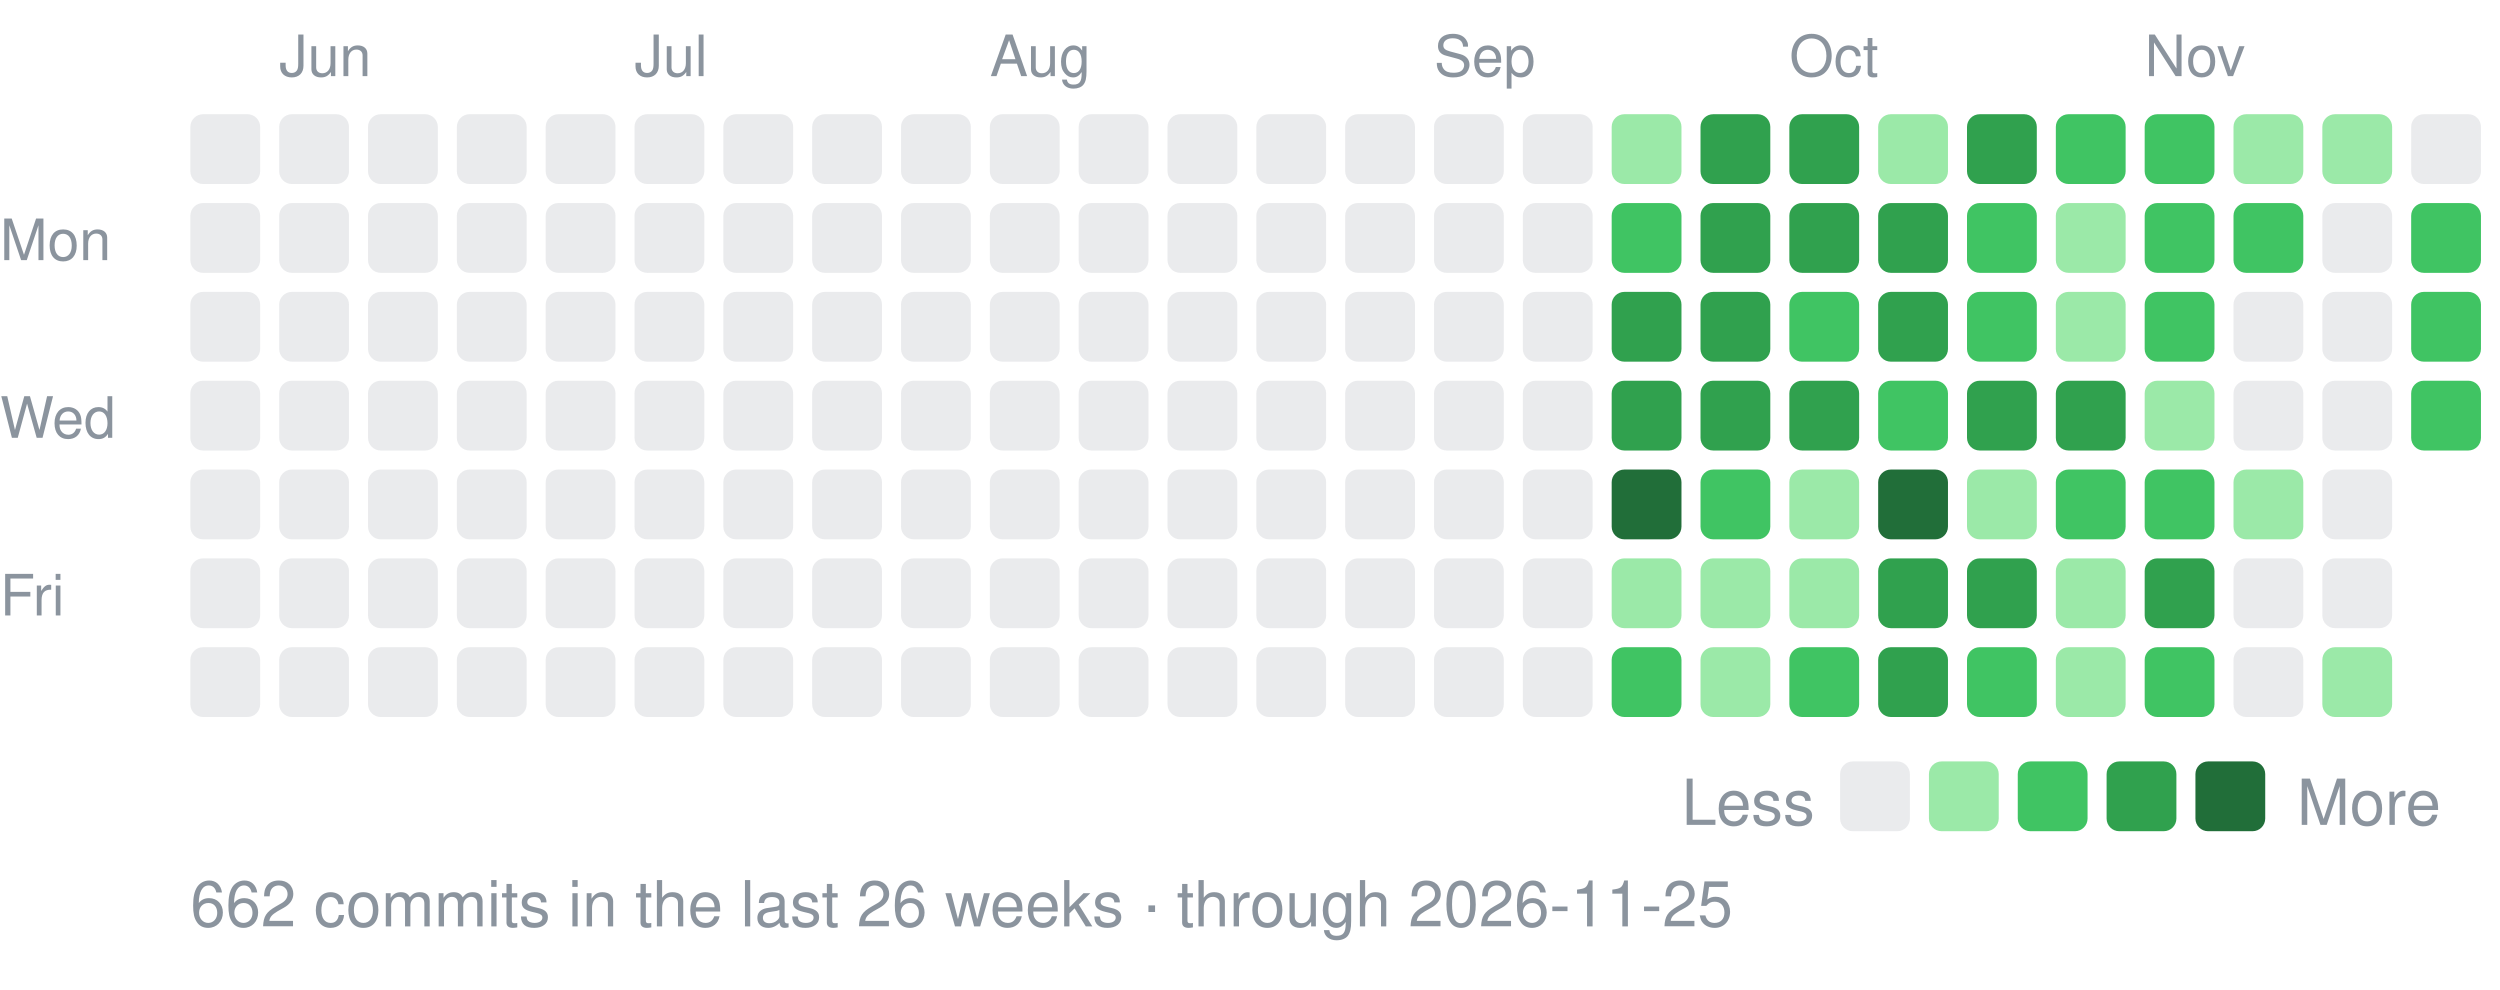
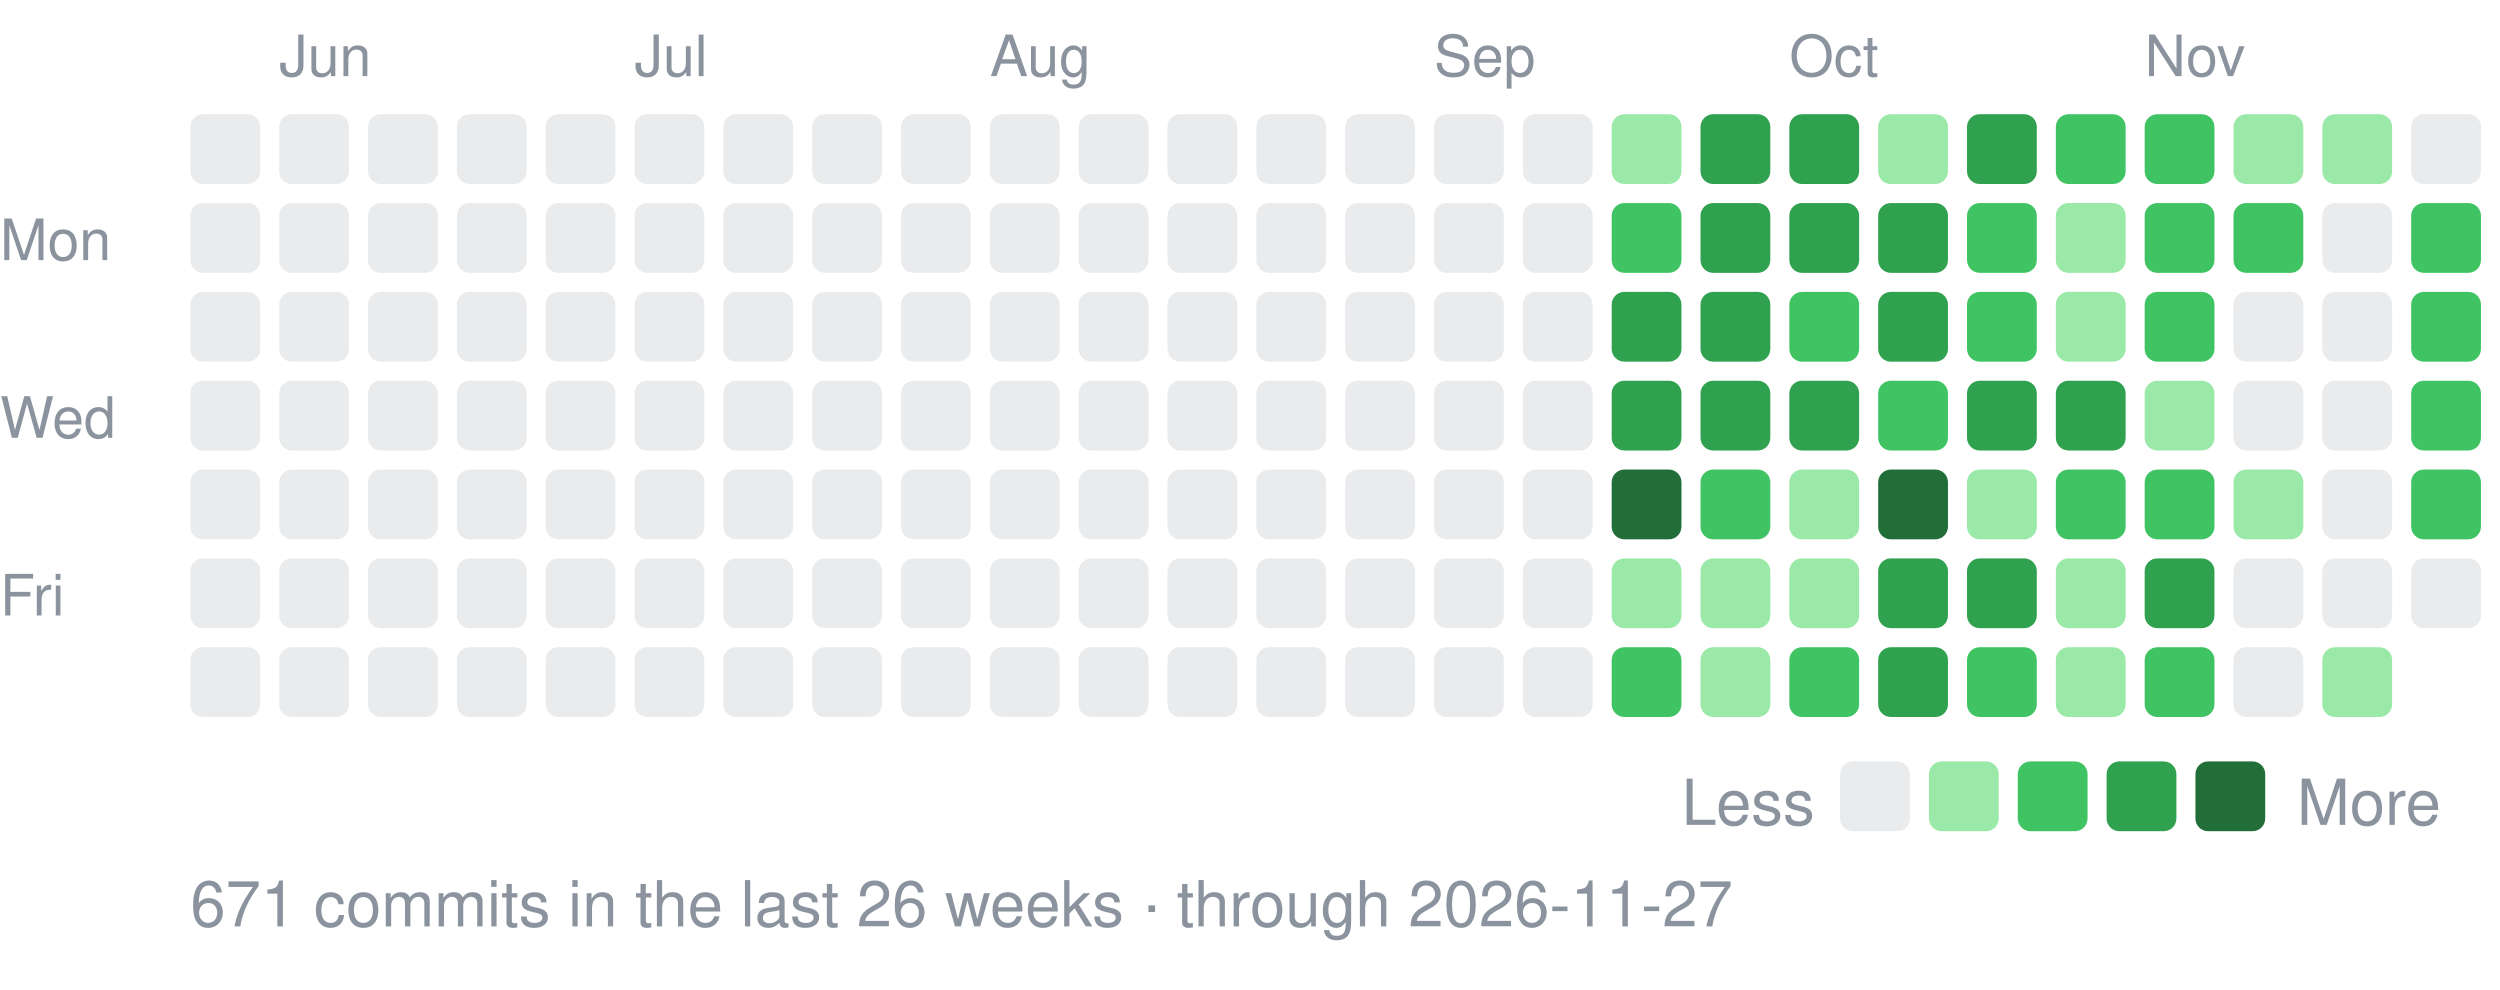
<svg xmlns="http://www.w3.org/2000/svg" width="394" height="156" viewBox="0 0 394 156" role="img">
  <g font-family="-apple-system,BlinkMacSystemFont,Segoe UI,Helvetica,Arial,PingFang SC,sans-serif" font-size="9" fill="#8b949e">
    <text x="44" y="12">Jun</text>
    <text x="100" y="12">Jul</text>
    <text x="156" y="12">Aug</text>
    <text x="226" y="12">Sep</text>
    <text x="282" y="12">Oct</text>
    <text x="338" y="12">Nov</text>
    <text x="0" y="41">Mon</text>
    <text x="0" y="69">Wed</text>
    <text x="0" y="97">Fri</text>
  </g>
  <rect x="30" y="18" width="11" height="11" rx="2" fill="rgba(139,148,158,0.18)" />
  <rect x="30" y="32" width="11" height="11" rx="2" fill="rgba(139,148,158,0.18)" />
  <rect x="30" y="46" width="11" height="11" rx="2" fill="rgba(139,148,158,0.18)" />
  <rect x="30" y="60" width="11" height="11" rx="2" fill="rgba(139,148,158,0.18)" />
  <rect x="30" y="74" width="11" height="11" rx="2" fill="rgba(139,148,158,0.18)" />
  <rect x="30" y="88" width="11" height="11" rx="2" fill="rgba(139,148,158,0.18)" />
  <rect x="30" y="102" width="11" height="11" rx="2" fill="rgba(139,148,158,0.18)" />
  <rect x="44" y="18" width="11" height="11" rx="2" fill="rgba(139,148,158,0.18)" />
  <rect x="44" y="32" width="11" height="11" rx="2" fill="rgba(139,148,158,0.18)" />
  <rect x="44" y="46" width="11" height="11" rx="2" fill="rgba(139,148,158,0.18)" />
  <rect x="44" y="60" width="11" height="11" rx="2" fill="rgba(139,148,158,0.18)" />
  <rect x="44" y="74" width="11" height="11" rx="2" fill="rgba(139,148,158,0.18)" />
  <rect x="44" y="88" width="11" height="11" rx="2" fill="rgba(139,148,158,0.18)" />
  <rect x="44" y="102" width="11" height="11" rx="2" fill="rgba(139,148,158,0.18)" />
  <rect x="58" y="18" width="11" height="11" rx="2" fill="rgba(139,148,158,0.18)" />
  <rect x="58" y="32" width="11" height="11" rx="2" fill="rgba(139,148,158,0.18)" />
  <rect x="58" y="46" width="11" height="11" rx="2" fill="rgba(139,148,158,0.18)" />
  <rect x="58" y="60" width="11" height="11" rx="2" fill="rgba(139,148,158,0.18)" />
  <rect x="58" y="74" width="11" height="11" rx="2" fill="rgba(139,148,158,0.18)" />
  <rect x="58" y="88" width="11" height="11" rx="2" fill="rgba(139,148,158,0.18)" />
  <rect x="58" y="102" width="11" height="11" rx="2" fill="rgba(139,148,158,0.18)" />
  <rect x="72" y="18" width="11" height="11" rx="2" fill="rgba(139,148,158,0.18)" />
  <rect x="72" y="32" width="11" height="11" rx="2" fill="rgba(139,148,158,0.18)" />
  <rect x="72" y="46" width="11" height="11" rx="2" fill="rgba(139,148,158,0.18)" />
  <rect x="72" y="60" width="11" height="11" rx="2" fill="rgba(139,148,158,0.18)" />
  <rect x="72" y="74" width="11" height="11" rx="2" fill="rgba(139,148,158,0.18)" />
  <rect x="72" y="88" width="11" height="11" rx="2" fill="rgba(139,148,158,0.18)" />
  <rect x="72" y="102" width="11" height="11" rx="2" fill="rgba(139,148,158,0.18)" />
  <rect x="86" y="18" width="11" height="11" rx="2" fill="rgba(139,148,158,0.18)" />
  <rect x="86" y="32" width="11" height="11" rx="2" fill="rgba(139,148,158,0.18)" />
  <rect x="86" y="46" width="11" height="11" rx="2" fill="rgba(139,148,158,0.18)" />
  <rect x="86" y="60" width="11" height="11" rx="2" fill="rgba(139,148,158,0.18)" />
  <rect x="86" y="74" width="11" height="11" rx="2" fill="rgba(139,148,158,0.18)" />
  <rect x="86" y="88" width="11" height="11" rx="2" fill="rgba(139,148,158,0.18)" />
  <rect x="86" y="102" width="11" height="11" rx="2" fill="rgba(139,148,158,0.18)" />
  <rect x="100" y="18" width="11" height="11" rx="2" fill="rgba(139,148,158,0.18)" />
  <rect x="100" y="32" width="11" height="11" rx="2" fill="rgba(139,148,158,0.18)" />
  <rect x="100" y="46" width="11" height="11" rx="2" fill="rgba(139,148,158,0.18)" />
  <rect x="100" y="60" width="11" height="11" rx="2" fill="rgba(139,148,158,0.18)" />
  <rect x="100" y="74" width="11" height="11" rx="2" fill="rgba(139,148,158,0.18)" />
  <rect x="100" y="88" width="11" height="11" rx="2" fill="rgba(139,148,158,0.18)" />
  <rect x="100" y="102" width="11" height="11" rx="2" fill="rgba(139,148,158,0.18)" />
  <rect x="114" y="18" width="11" height="11" rx="2" fill="rgba(139,148,158,0.18)" />
  <rect x="114" y="32" width="11" height="11" rx="2" fill="rgba(139,148,158,0.18)" />
  <rect x="114" y="46" width="11" height="11" rx="2" fill="rgba(139,148,158,0.18)" />
  <rect x="114" y="60" width="11" height="11" rx="2" fill="rgba(139,148,158,0.18)" />
  <rect x="114" y="74" width="11" height="11" rx="2" fill="rgba(139,148,158,0.18)" />
  <rect x="114" y="88" width="11" height="11" rx="2" fill="rgba(139,148,158,0.18)" />
  <rect x="114" y="102" width="11" height="11" rx="2" fill="rgba(139,148,158,0.18)" />
  <rect x="128" y="18" width="11" height="11" rx="2" fill="rgba(139,148,158,0.18)" />
  <rect x="128" y="32" width="11" height="11" rx="2" fill="rgba(139,148,158,0.18)" />
  <rect x="128" y="46" width="11" height="11" rx="2" fill="rgba(139,148,158,0.18)" />
  <rect x="128" y="60" width="11" height="11" rx="2" fill="rgba(139,148,158,0.18)" />
  <rect x="128" y="74" width="11" height="11" rx="2" fill="rgba(139,148,158,0.18)" />
  <rect x="128" y="88" width="11" height="11" rx="2" fill="rgba(139,148,158,0.18)" />
  <rect x="128" y="102" width="11" height="11" rx="2" fill="rgba(139,148,158,0.18)" />
  <rect x="142" y="18" width="11" height="11" rx="2" fill="rgba(139,148,158,0.18)" />
  <rect x="142" y="32" width="11" height="11" rx="2" fill="rgba(139,148,158,0.18)" />
  <rect x="142" y="46" width="11" height="11" rx="2" fill="rgba(139,148,158,0.18)" />
  <rect x="142" y="60" width="11" height="11" rx="2" fill="rgba(139,148,158,0.18)" />
  <rect x="142" y="74" width="11" height="11" rx="2" fill="rgba(139,148,158,0.18)" />
  <rect x="142" y="88" width="11" height="11" rx="2" fill="rgba(139,148,158,0.18)" />
  <rect x="142" y="102" width="11" height="11" rx="2" fill="rgba(139,148,158,0.18)" />
  <rect x="156" y="18" width="11" height="11" rx="2" fill="rgba(139,148,158,0.18)" />
  <rect x="156" y="32" width="11" height="11" rx="2" fill="rgba(139,148,158,0.18)" />
  <rect x="156" y="46" width="11" height="11" rx="2" fill="rgba(139,148,158,0.18)" />
  <rect x="156" y="60" width="11" height="11" rx="2" fill="rgba(139,148,158,0.18)" />
  <rect x="156" y="74" width="11" height="11" rx="2" fill="rgba(139,148,158,0.18)" />
  <rect x="156" y="88" width="11" height="11" rx="2" fill="rgba(139,148,158,0.18)" />
  <rect x="156" y="102" width="11" height="11" rx="2" fill="rgba(139,148,158,0.18)" />
  <rect x="170" y="18" width="11" height="11" rx="2" fill="rgba(139,148,158,0.18)" />
  <rect x="170" y="32" width="11" height="11" rx="2" fill="rgba(139,148,158,0.18)" />
  <rect x="170" y="46" width="11" height="11" rx="2" fill="rgba(139,148,158,0.18)" />
  <rect x="170" y="60" width="11" height="11" rx="2" fill="rgba(139,148,158,0.18)" />
  <rect x="170" y="74" width="11" height="11" rx="2" fill="rgba(139,148,158,0.18)" />
  <rect x="170" y="88" width="11" height="11" rx="2" fill="rgba(139,148,158,0.18)" />
  <rect x="170" y="102" width="11" height="11" rx="2" fill="rgba(139,148,158,0.18)" />
  <rect x="184" y="18" width="11" height="11" rx="2" fill="rgba(139,148,158,0.18)" />
  <rect x="184" y="32" width="11" height="11" rx="2" fill="rgba(139,148,158,0.18)" />
  <rect x="184" y="46" width="11" height="11" rx="2" fill="rgba(139,148,158,0.18)" />
  <rect x="184" y="60" width="11" height="11" rx="2" fill="rgba(139,148,158,0.18)" />
  <rect x="184" y="74" width="11" height="11" rx="2" fill="rgba(139,148,158,0.18)" />
  <rect x="184" y="88" width="11" height="11" rx="2" fill="rgba(139,148,158,0.18)" />
  <rect x="184" y="102" width="11" height="11" rx="2" fill="rgba(139,148,158,0.18)" />
  <rect x="198" y="18" width="11" height="11" rx="2" fill="rgba(139,148,158,0.18)" />
  <rect x="198" y="32" width="11" height="11" rx="2" fill="rgba(139,148,158,0.18)" />
  <rect x="198" y="46" width="11" height="11" rx="2" fill="rgba(139,148,158,0.18)" />
  <rect x="198" y="60" width="11" height="11" rx="2" fill="rgba(139,148,158,0.18)" />
  <rect x="198" y="74" width="11" height="11" rx="2" fill="rgba(139,148,158,0.18)" />
  <rect x="198" y="88" width="11" height="11" rx="2" fill="rgba(139,148,158,0.18)" />
  <rect x="198" y="102" width="11" height="11" rx="2" fill="rgba(139,148,158,0.18)" />
  <rect x="212" y="18" width="11" height="11" rx="2" fill="rgba(139,148,158,0.18)" />
  <rect x="212" y="32" width="11" height="11" rx="2" fill="rgba(139,148,158,0.18)" />
  <rect x="212" y="46" width="11" height="11" rx="2" fill="rgba(139,148,158,0.18)" />
  <rect x="212" y="60" width="11" height="11" rx="2" fill="rgba(139,148,158,0.18)" />
  <rect x="212" y="74" width="11" height="11" rx="2" fill="rgba(139,148,158,0.18)" />
  <rect x="212" y="88" width="11" height="11" rx="2" fill="rgba(139,148,158,0.18)" />
  <rect x="212" y="102" width="11" height="11" rx="2" fill="rgba(139,148,158,0.18)" />
  <rect x="226" y="18" width="11" height="11" rx="2" fill="rgba(139,148,158,0.18)" />
  <rect x="226" y="32" width="11" height="11" rx="2" fill="rgba(139,148,158,0.18)" />
  <rect x="226" y="46" width="11" height="11" rx="2" fill="rgba(139,148,158,0.18)" />
  <rect x="226" y="60" width="11" height="11" rx="2" fill="rgba(139,148,158,0.18)" />
  <rect x="226" y="74" width="11" height="11" rx="2" fill="rgba(139,148,158,0.18)" />
  <rect x="226" y="88" width="11" height="11" rx="2" fill="rgba(139,148,158,0.18)" />
  <rect x="226" y="102" width="11" height="11" rx="2" fill="rgba(139,148,158,0.18)" />
  <rect x="240" y="18" width="11" height="11" rx="2" fill="rgba(139,148,158,0.18)" />
  <rect x="240" y="32" width="11" height="11" rx="2" fill="rgba(139,148,158,0.18)" />
  <rect x="240" y="46" width="11" height="11" rx="2" fill="rgba(139,148,158,0.18)" />
  <rect x="240" y="60" width="11" height="11" rx="2" fill="rgba(139,148,158,0.18)" />
  <rect x="240" y="74" width="11" height="11" rx="2" fill="rgba(139,148,158,0.18)" />
  <rect x="240" y="88" width="11" height="11" rx="2" fill="rgba(139,148,158,0.18)" />
  <rect x="240" y="102" width="11" height="11" rx="2" fill="rgba(139,148,158,0.18)" />
  <rect x="254" y="18" width="11" height="11" rx="2" fill="#9be9a8" />
  <rect x="254" y="32" width="11" height="11" rx="2" fill="#40c463" />
  <rect x="254" y="46" width="11" height="11" rx="2" fill="#30a14e" />
  <rect x="254" y="60" width="11" height="11" rx="2" fill="#30a14e" />
  <rect x="254" y="74" width="11" height="11" rx="2" fill="#216e39" />
  <rect x="254" y="88" width="11" height="11" rx="2" fill="#9be9a8" />
  <rect x="254" y="102" width="11" height="11" rx="2" fill="#40c463" />
  <rect x="268" y="18" width="11" height="11" rx="2" fill="#30a14e" />
  <rect x="268" y="32" width="11" height="11" rx="2" fill="#30a14e" />
  <rect x="268" y="46" width="11" height="11" rx="2" fill="#30a14e" />
  <rect x="268" y="60" width="11" height="11" rx="2" fill="#30a14e" />
  <rect x="268" y="74" width="11" height="11" rx="2" fill="#40c463" />
  <rect x="268" y="88" width="11" height="11" rx="2" fill="#9be9a8" />
  <rect x="268" y="102" width="11" height="11" rx="2" fill="#9be9a8" />
  <rect x="282" y="18" width="11" height="11" rx="2" fill="#30a14e" />
  <rect x="282" y="32" width="11" height="11" rx="2" fill="#30a14e" />
  <rect x="282" y="46" width="11" height="11" rx="2" fill="#40c463" />
  <rect x="282" y="60" width="11" height="11" rx="2" fill="#30a14e" />
  <rect x="282" y="74" width="11" height="11" rx="2" fill="#9be9a8" />
  <rect x="282" y="88" width="11" height="11" rx="2" fill="#9be9a8" />
  <rect x="282" y="102" width="11" height="11" rx="2" fill="#40c463" />
  <rect x="296" y="18" width="11" height="11" rx="2" fill="#9be9a8" />
  <rect x="296" y="32" width="11" height="11" rx="2" fill="#30a14e" />
  <rect x="296" y="46" width="11" height="11" rx="2" fill="#30a14e" />
  <rect x="296" y="60" width="11" height="11" rx="2" fill="#40c463" />
  <rect x="296" y="74" width="11" height="11" rx="2" fill="#216e39" />
  <rect x="296" y="88" width="11" height="11" rx="2" fill="#30a14e" />
  <rect x="296" y="102" width="11" height="11" rx="2" fill="#30a14e" />
  <rect x="310" y="18" width="11" height="11" rx="2" fill="#30a14e" />
  <rect x="310" y="32" width="11" height="11" rx="2" fill="#40c463" />
  <rect x="310" y="46" width="11" height="11" rx="2" fill="#40c463" />
  <rect x="310" y="60" width="11" height="11" rx="2" fill="#30a14e" />
  <rect x="310" y="74" width="11" height="11" rx="2" fill="#9be9a8" />
  <rect x="310" y="88" width="11" height="11" rx="2" fill="#30a14e" />
  <rect x="310" y="102" width="11" height="11" rx="2" fill="#40c463" />
  <rect x="324" y="18" width="11" height="11" rx="2" fill="#40c463" />
  <rect x="324" y="32" width="11" height="11" rx="2" fill="#9be9a8" />
  <rect x="324" y="46" width="11" height="11" rx="2" fill="#9be9a8" />
  <rect x="324" y="60" width="11" height="11" rx="2" fill="#30a14e" />
  <rect x="324" y="74" width="11" height="11" rx="2" fill="#40c463" />
  <rect x="324" y="88" width="11" height="11" rx="2" fill="#9be9a8" />
  <rect x="324" y="102" width="11" height="11" rx="2" fill="#9be9a8" />
  <rect x="338" y="18" width="11" height="11" rx="2" fill="#40c463" />
  <rect x="338" y="32" width="11" height="11" rx="2" fill="#40c463" />
  <rect x="338" y="46" width="11" height="11" rx="2" fill="#40c463" />
  <rect x="338" y="60" width="11" height="11" rx="2" fill="#9be9a8" />
  <rect x="338" y="74" width="11" height="11" rx="2" fill="#40c463" />
  <rect x="338" y="88" width="11" height="11" rx="2" fill="#30a14e" />
  <rect x="338" y="102" width="11" height="11" rx="2" fill="#40c463" />
  <rect x="352" y="18" width="11" height="11" rx="2" fill="#9be9a8" />
  <rect x="352" y="32" width="11" height="11" rx="2" fill="#40c463" />
  <rect x="352" y="46" width="11" height="11" rx="2" fill="rgba(139,148,158,0.18)" />
  <rect x="352" y="60" width="11" height="11" rx="2" fill="rgba(139,148,158,0.18)" />
  <rect x="352" y="74" width="11" height="11" rx="2" fill="#9be9a8" />
  <rect x="352" y="88" width="11" height="11" rx="2" fill="rgba(139,148,158,0.18)" />
  <rect x="352" y="102" width="11" height="11" rx="2" fill="rgba(139,148,158,0.18)" />
  <rect x="366" y="18" width="11" height="11" rx="2" fill="#9be9a8" />
  <rect x="366" y="32" width="11" height="11" rx="2" fill="rgba(139,148,158,0.18)" />
  <rect x="366" y="46" width="11" height="11" rx="2" fill="rgba(139,148,158,0.18)" />
  <rect x="366" y="60" width="11" height="11" rx="2" fill="rgba(139,148,158,0.18)" />
  <rect x="366" y="74" width="11" height="11" rx="2" fill="rgba(139,148,158,0.18)" />
  <rect x="366" y="88" width="11" height="11" rx="2" fill="rgba(139,148,158,0.18)" />
  <rect x="366" y="102" width="11" height="11" rx="2" fill="#9be9a8" />
  <rect x="380" y="18" width="11" height="11" rx="2" fill="rgba(139,148,158,0.18)" />
  <rect x="380" y="32" width="11" height="11" rx="2" fill="#40c463" />
  <rect x="380" y="46" width="11" height="11" rx="2" fill="#40c463" />
  <rect x="380" y="60" width="11" height="11" rx="2" fill="#40c463" />
+   <rect x="380" y="74" width="11" height="11" rx="2" fill="#40c463" />
+   <rect x="380" y="88" width="11" height="11" rx="2" fill="rgba(139,148,158,0.18)" />
  <g font-family="-apple-system,BlinkMacSystemFont,Segoe UI,Helvetica,Arial,PingFang SC,sans-serif" font-size="10" fill="#8b949e">
-     <text x="30" y="146">662 commits in the last 26 weeks · through 2026-11-25</text>
+     <text x="30" y="146">671 commits in the last 26 weeks · through 2026-11-27</text>
    <text x="286" y="130" text-anchor="end">Less</text>
    <rect x="290" y="120" width="11" height="11" rx="2" fill="rgba(139,148,158,0.18)" />
    <rect x="304" y="120" width="11" height="11" rx="2" fill="#9be9a8" />
    <rect x="318" y="120" width="11" height="11" rx="2" fill="#40c463" />
    <rect x="332" y="120" width="11" height="11" rx="2" fill="#30a14e" />
    <rect x="346" y="120" width="11" height="11" rx="2" fill="#216e39" />
    <text x="362" y="130">More</text>
  </g>
</svg>
